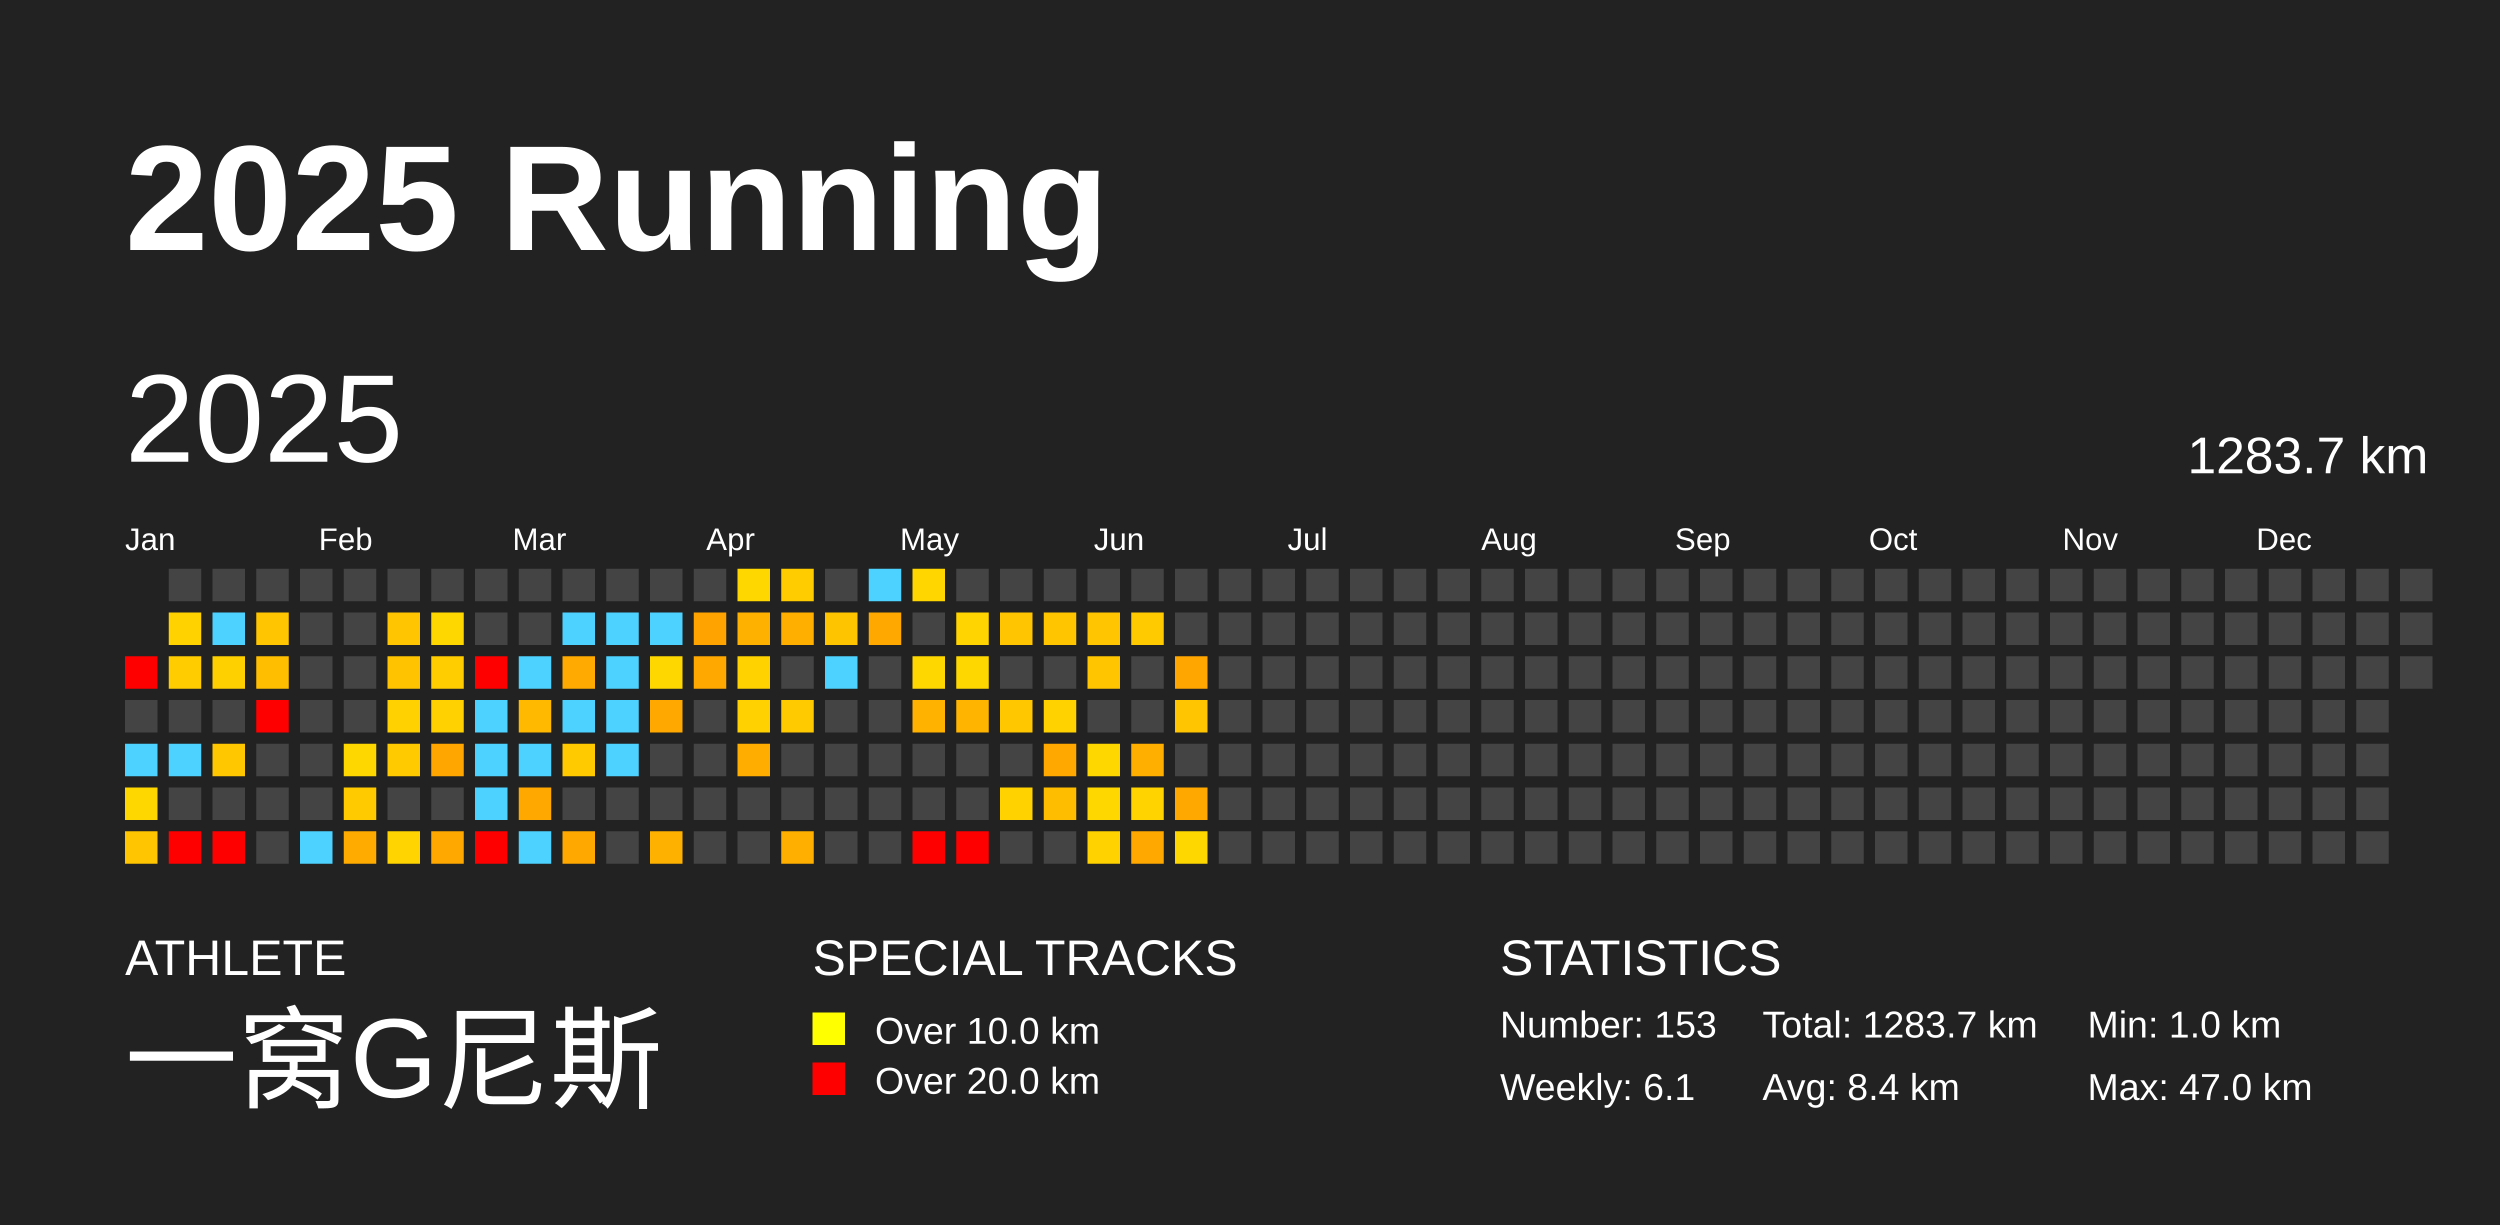
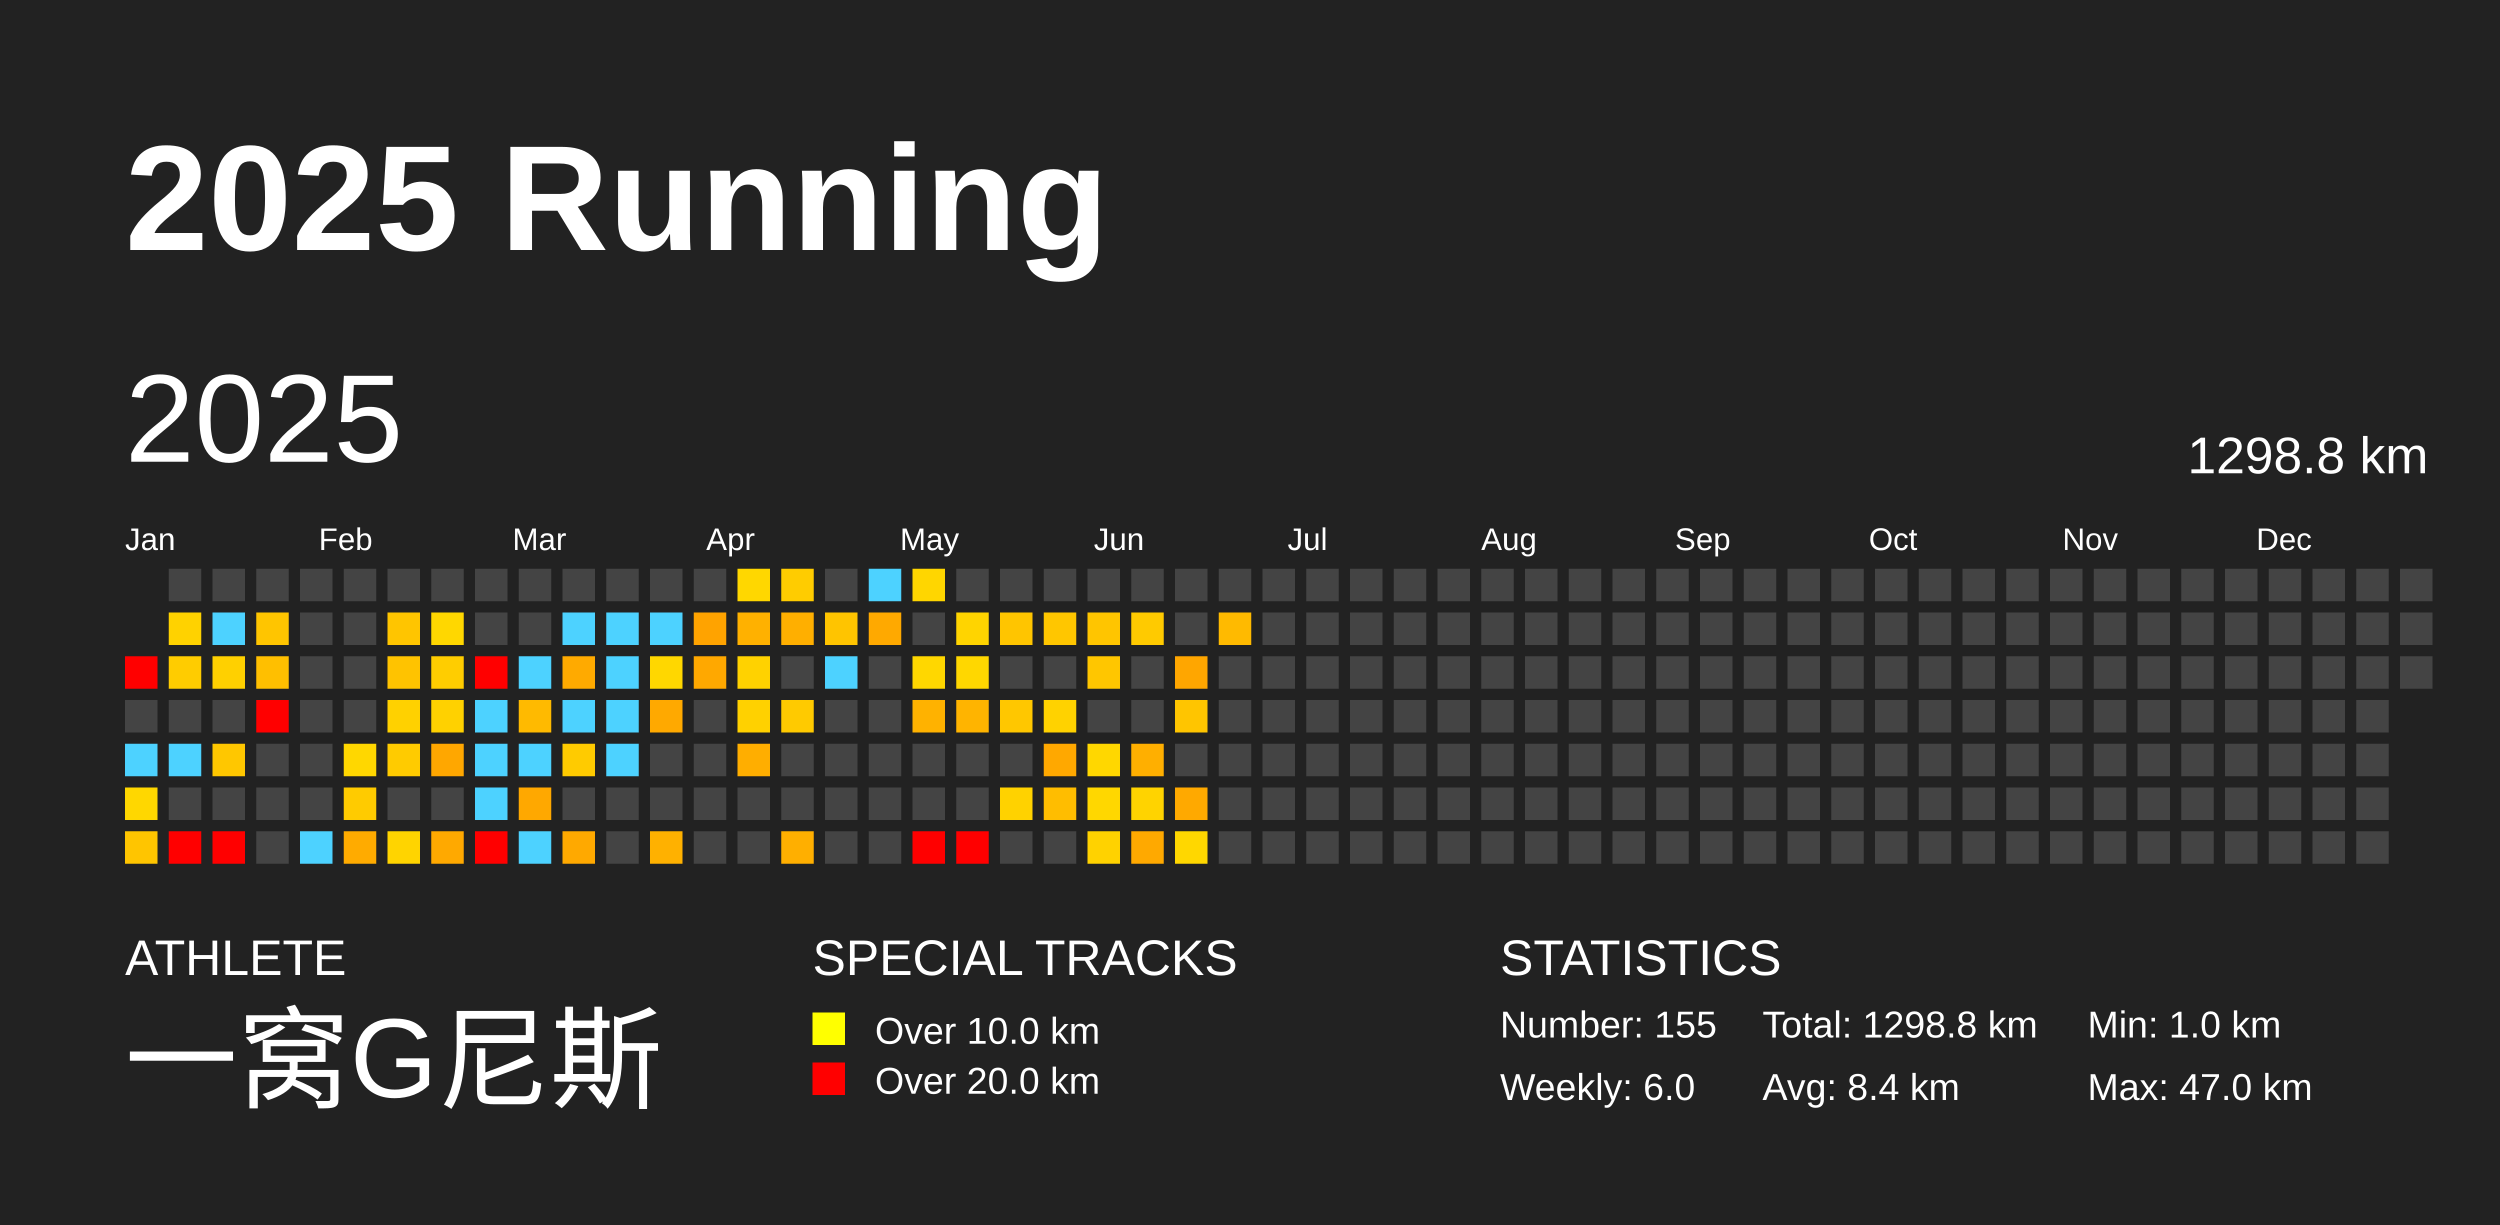
<svg xmlns="http://www.w3.org/2000/svg" baseProfile="full" height="98mm" version="1.1" viewBox="0,0,200,98" width="200mm">
  <defs />
  <rect fill="#222222" height="98" width="200" x="0" y="0" />
  <text fill="#FFFFFF" style="font-size:12px; font-family:Arial; font-weight:bold;" x="10" y="20">2025 Running</text>
  <text fill="#FFFFFF" style="font-size:4px; font-family:Arial" x="10" y="78">ATHLETE</text>
  <text fill="#FFFFFF" style="font-size:9px; font-family:Arial" x="10" y="88">一窝G尼斯</text>
  <text fill="#FFFFFF" style="font-size:4px; font-family:Arial" x="65" y="78">SPECIAL TRACKS</text>
  <rect fill="yellow" height="2.6" width="2.6" x="65" y="81" />
  <text fill="#FFFFFF" style="font-size:3px; font-family:Arial" x="70" y="83.5">Over 10.0 km</text>
  <rect fill="red" height="2.6" width="2.6" x="65" y="85" />
  <text fill="#FFFFFF" style="font-size:3px; font-family:Arial" x="70" y="87.5">Over 20.0 km</text>
  <text fill="#FFFFFF" style="font-size:4px; font-family:Arial" x="120" y="78">STATISTICS</text>
-   <text fill="#FFFFFF" style="font-size:3px; font-family:Arial" x="120" y="83">Number: 153</text>
-   <text fill="#FFFFFF" style="font-size:3px; font-family:Arial" x="120" y="88">Weekly: 6.1</text>
-   <text fill="#FFFFFF" style="font-size:3px; font-family:Arial" x="141" y="83">Total: 1283.7 km</text>
+   <text fill="#FFFFFF" style="font-size:3px; font-family:Arial" x="120" y="83">Number: 155</text>
+   <text fill="#FFFFFF" style="font-size:3px; font-family:Arial" x="120" y="88">Weekly: 6.0</text>
+   <text fill="#FFFFFF" style="font-size:3px; font-family:Arial" x="141" y="83">Total: 1298.8 km</text>
  <text fill="#FFFFFF" style="font-size:3px; font-family:Arial" x="141" y="88">Avg: 8.4 km</text>
  <text fill="#FFFFFF" style="font-size:3px; font-family:Arial" x="167" y="83">Min: 1.0 km</text>
  <text fill="#FFFFFF" style="font-size:3px; font-family:Arial" x="167" y="88">Max: 47.0 km</text>
  <text dominant-baseline="hanging" fill="#FFFFFF" style="font-size:10.0px; font-family:Arial;" x="10" y="30">2025</text>
-   <text dominant-baseline="hanging" fill="#FFFFFF" style="font-size:4.125px; font-family:Arial;" x="175" y="35">1283.7 km</text>
+   <text dominant-baseline="hanging" fill="#FFFFFF" style="font-size:4.125px; font-family:Arial;" x="175" y="35">1298.8 km</text>
  <text fill="#FFFFFF" style="font-size:2.5px; font-family:Arial" x="10.0" y="44">Jan</text>
  <text fill="#FFFFFF" style="font-size:2.5px; font-family:Arial" x="25.5" y="44">Feb</text>
  <text fill="#FFFFFF" style="font-size:2.5px; font-family:Arial" x="41.0" y="44">Mar</text>
  <text fill="#FFFFFF" style="font-size:2.5px; font-family:Arial" x="56.5" y="44">Apr</text>
  <text fill="#FFFFFF" style="font-size:2.5px; font-family:Arial" x="72.0" y="44">May</text>
  <text fill="#FFFFFF" style="font-size:2.5px; font-family:Arial" x="87.5" y="44">Jun</text>
  <text fill="#FFFFFF" style="font-size:2.5px; font-family:Arial" x="103.0" y="44">Jul</text>
  <text fill="#FFFFFF" style="font-size:2.5px; font-family:Arial" x="118.5" y="44">Aug</text>
  <text fill="#FFFFFF" style="font-size:2.5px; font-family:Arial" x="134.0" y="44">Sep</text>
  <text fill="#FFFFFF" style="font-size:2.5px; font-family:Arial" x="149.5" y="44">Oct</text>
  <text fill="#FFFFFF" style="font-size:2.5px; font-family:Arial" x="165.0" y="44">Nov</text>
  <text fill="#FFFFFF" style="font-size:2.5px; font-family:Arial" x="180.5" y="44">Dec</text>
  <rect fill="red" height="2.6" width="2.6" x="10.0" y="52.5" />
  <rect fill="#444444" height="2.6" width="2.6" x="10.0" y="56.0" />
  <rect fill="#4dd2ff" height="2.6" width="2.6" x="10.0" y="59.5" />
  <rect fill="#ffd700" height="2.6" width="2.6" x="10.0" y="63.0" />
  <rect fill="#ffc500" height="2.6" width="2.6" x="10.0" y="66.5" />
  <rect fill="#444444" height="2.6" width="2.6" x="13.5" y="45.5" />
  <rect fill="#ffd200" height="2.6" width="2.6" x="13.5" y="49.0" />
  <rect fill="#ffcc00" height="2.6" width="2.6" x="13.5" y="52.5" />
  <rect fill="#444444" height="2.6" width="2.6" x="13.5" y="56.0" />
  <rect fill="#4dd2ff" height="2.6" width="2.6" x="13.5" y="59.5" />
  <rect fill="#444444" height="2.6" width="2.6" x="13.5" y="63.0" />
  <rect fill="red" height="2.6" width="2.6" x="13.5" y="66.5" />
  <rect fill="#444444" height="2.6" width="2.6" x="17.0" y="45.5" />
  <rect fill="#4dd2ff" height="2.6" width="2.6" x="17.0" y="49.0" />
  <rect fill="#ffd000" height="2.6" width="2.6" x="17.0" y="52.5" />
  <rect fill="#444444" height="2.6" width="2.6" x="17.0" y="56.0" />
  <rect fill="#ffc700" height="2.6" width="2.6" x="17.0" y="59.5" />
  <rect fill="#444444" height="2.6" width="2.6" x="17.0" y="63.0" />
  <rect fill="red" height="2.6" width="2.6" x="17.0" y="66.5" />
  <rect fill="#444444" height="2.6" width="2.6" x="20.5" y="45.5" />
  <rect fill="#ffc500" height="2.6" width="2.6" x="20.5" y="49.0" />
  <rect fill="#ffbf00" height="2.6" width="2.6" x="20.5" y="52.5" />
  <rect fill="red" height="2.6" width="2.6" x="20.5" y="56.0" />
  <rect fill="#444444" height="2.6" width="2.6" x="20.5" y="59.5" />
  <rect fill="#444444" height="2.6" width="2.6" x="20.5" y="63.0" />
  <rect fill="#444444" height="2.6" width="2.6" x="20.5" y="66.5" />
  <rect fill="#444444" height="2.6" width="2.6" x="24.0" y="45.5" />
  <rect fill="#444444" height="2.6" width="2.6" x="24.0" y="49.0" />
  <rect fill="#444444" height="2.6" width="2.6" x="24.0" y="52.5" />
  <rect fill="#444444" height="2.6" width="2.6" x="24.0" y="56.0" />
  <rect fill="#444444" height="2.6" width="2.6" x="24.0" y="59.5" />
  <rect fill="#444444" height="2.6" width="2.6" x="24.0" y="63.0" />
  <rect fill="#4dd2ff" height="2.6" width="2.6" x="24.0" y="66.5" />
  <rect fill="#444444" height="2.6" width="2.6" x="27.5" y="45.5" />
  <rect fill="#444444" height="2.6" width="2.6" x="27.5" y="49.0" />
  <rect fill="#444444" height="2.6" width="2.6" x="27.5" y="52.5" />
  <rect fill="#444444" height="2.6" width="2.6" x="27.5" y="56.0" />
  <rect fill="#ffd700" height="2.6" width="2.6" x="27.5" y="59.5" />
  <rect fill="#ffcb00" height="2.6" width="2.6" x="27.5" y="63.0" />
  <rect fill="#ffab00" height="2.6" width="2.6" x="27.5" y="66.5" />
  <rect fill="#444444" height="2.6" width="2.6" x="31.0" y="45.5" />
  <rect fill="#ffc500" height="2.6" width="2.6" x="31.0" y="49.0" />
  <rect fill="#ffc300" height="2.6" width="2.6" x="31.0" y="52.5" />
  <rect fill="#ffd100" height="2.6" width="2.6" x="31.0" y="56.0" />
  <rect fill="#ffcb00" height="2.6" width="2.6" x="31.0" y="59.5" />
  <rect fill="#444444" height="2.6" width="2.6" x="31.0" y="63.0" />
  <rect fill="#ffd400" height="2.6" width="2.6" x="31.0" y="66.5" />
  <rect fill="#444444" height="2.6" width="2.6" x="34.5" y="45.5" />
  <rect fill="#ffd700" height="2.6" width="2.6" x="34.5" y="49.0" />
  <rect fill="#ffcd00" height="2.6" width="2.6" x="34.5" y="52.5" />
  <rect fill="#ffd100" height="2.6" width="2.6" x="34.5" y="56.0" />
  <rect fill="#ffa700" height="2.6" width="2.6" x="34.5" y="59.5" />
  <rect fill="#444444" height="2.6" width="2.6" x="34.5" y="63.0" />
  <rect fill="#ffa900" height="2.6" width="2.6" x="34.5" y="66.5" />
  <rect fill="#444444" height="2.6" width="2.6" x="38.0" y="45.5" />
  <rect fill="#444444" height="2.6" width="2.6" x="38.0" y="49.0" />
  <rect fill="red" height="2.6" width="2.6" x="38.0" y="52.5" />
  <rect fill="#4dd2ff" height="2.6" width="2.6" x="38.0" y="56.0" />
  <rect fill="#4dd2ff" height="2.6" width="2.6" x="38.0" y="59.5" />
  <rect fill="#4dd2ff" height="2.6" width="2.6" x="38.0" y="63.0" />
  <rect fill="red" height="2.6" width="2.6" x="38.0" y="66.5" />
  <rect fill="#444444" height="2.6" width="2.6" x="41.5" y="45.5" />
  <rect fill="#444444" height="2.6" width="2.6" x="41.5" y="49.0" />
  <rect fill="#4dd2ff" height="2.6" width="2.6" x="41.5" y="52.5" />
  <rect fill="#ffba00" height="2.6" width="2.6" x="41.5" y="56.0" />
  <rect fill="#4dd2ff" height="2.6" width="2.6" x="41.5" y="59.5" />
  <rect fill="#ffa800" height="2.6" width="2.6" x="41.5" y="63.0" />
  <rect fill="#4dd2ff" height="2.6" width="2.6" x="41.5" y="66.5" />
  <rect fill="#444444" height="2.6" width="2.6" x="45.0" y="45.5" />
  <rect fill="#4dd2ff" height="2.6" width="2.6" x="45.0" y="49.0" />
  <rect fill="#ffaa00" height="2.6" width="2.6" x="45.0" y="52.5" />
  <rect fill="#4dd2ff" height="2.6" width="2.6" x="45.0" y="56.0" />
  <rect fill="#ffcb00" height="2.6" width="2.6" x="45.0" y="59.5" />
  <rect fill="#444444" height="2.6" width="2.6" x="45.0" y="63.0" />
  <rect fill="#ffa900" height="2.6" width="2.6" x="45.0" y="66.5" />
  <rect fill="#444444" height="2.6" width="2.6" x="48.5" y="45.5" />
  <rect fill="#4dd2ff" height="2.6" width="2.6" x="48.5" y="49.0" />
  <rect fill="#4dd2ff" height="2.6" width="2.6" x="48.5" y="52.5" />
  <rect fill="#4dd2ff" height="2.6" width="2.6" x="48.5" y="56.0" />
  <rect fill="#4dd2ff" height="2.6" width="2.6" x="48.5" y="59.5" />
  <rect fill="#444444" height="2.6" width="2.6" x="48.5" y="63.0" />
  <rect fill="#444444" height="2.6" width="2.6" x="48.5" y="66.5" />
  <rect fill="#444444" height="2.6" width="2.6" x="52.0" y="45.5" />
  <rect fill="#4dd2ff" height="2.6" width="2.6" x="52.0" y="49.0" />
  <rect fill="#ffd700" height="2.6" width="2.6" x="52.0" y="52.5" />
  <rect fill="#ffa900" height="2.6" width="2.6" x="52.0" y="56.0" />
  <rect fill="#444444" height="2.6" width="2.6" x="52.0" y="59.5" />
  <rect fill="#444444" height="2.6" width="2.6" x="52.0" y="63.0" />
  <rect fill="#ffb100" height="2.6" width="2.6" x="52.0" y="66.5" />
  <rect fill="#444444" height="2.6" width="2.6" x="55.5" y="45.5" />
  <rect fill="#ffa300" height="2.6" width="2.6" x="55.5" y="49.0" />
  <rect fill="#ffa800" height="2.6" width="2.6" x="55.5" y="52.5" />
  <rect fill="#444444" height="2.6" width="2.6" x="55.5" y="56.0" />
  <rect fill="#444444" height="2.6" width="2.6" x="55.5" y="59.5" />
  <rect fill="#444444" height="2.6" width="2.6" x="55.5" y="63.0" />
  <rect fill="#444444" height="2.6" width="2.6" x="55.5" y="66.5" />
  <rect fill="#ffd700" height="2.6" width="2.6" x="59.0" y="45.5" />
  <rect fill="#ffb100" height="2.6" width="2.6" x="59.0" y="49.0" />
  <rect fill="#ffd200" height="2.6" width="2.6" x="59.0" y="52.5" />
  <rect fill="#ffd100" height="2.6" width="2.6" x="59.0" y="56.0" />
  <rect fill="#ffae00" height="2.6" width="2.6" x="59.0" y="59.5" />
  <rect fill="#444444" height="2.6" width="2.6" x="59.0" y="63.0" />
  <rect fill="#444444" height="2.6" width="2.6" x="59.0" y="66.5" />
  <rect fill="#ffcc00" height="2.6" width="2.6" x="62.5" y="45.5" />
  <rect fill="#ffaf00" height="2.6" width="2.6" x="62.5" y="49.0" />
  <rect fill="#444444" height="2.6" width="2.6" x="62.5" y="52.5" />
  <rect fill="#ffca00" height="2.6" width="2.6" x="62.5" y="56.0" />
  <rect fill="#444444" height="2.6" width="2.6" x="62.5" y="59.5" />
  <rect fill="#444444" height="2.6" width="2.6" x="62.5" y="63.0" />
  <rect fill="#ffaf00" height="2.6" width="2.6" x="62.5" y="66.5" />
  <rect fill="#444444" height="2.6" width="2.6" x="66.0" y="45.5" />
  <rect fill="#ffc400" height="2.6" width="2.6" x="66.0" y="49.0" />
  <rect fill="#4dd2ff" height="2.6" width="2.6" x="66.0" y="52.5" />
  <rect fill="#444444" height="2.6" width="2.6" x="66.0" y="56.0" />
  <rect fill="#444444" height="2.6" width="2.6" x="66.0" y="59.5" />
  <rect fill="#444444" height="2.6" width="2.6" x="66.0" y="63.0" />
  <rect fill="#444444" height="2.6" width="2.6" x="66.0" y="66.5" />
  <rect fill="#4dd2ff" height="2.6" width="2.6" x="69.5" y="45.5" />
  <rect fill="#ffa900" height="2.6" width="2.6" x="69.5" y="49.0" />
  <rect fill="#444444" height="2.6" width="2.6" x="69.5" y="52.5" />
  <rect fill="#444444" height="2.6" width="2.6" x="69.5" y="56.0" />
  <rect fill="#444444" height="2.6" width="2.6" x="69.5" y="59.5" />
  <rect fill="#444444" height="2.6" width="2.6" x="69.5" y="63.0" />
  <rect fill="#444444" height="2.6" width="2.6" x="69.5" y="66.5" />
  <rect fill="#ffd600" height="2.6" width="2.6" x="73.0" y="45.5" />
  <rect fill="#444444" height="2.6" width="2.6" x="73.0" y="49.0" />
  <rect fill="#ffd700" height="2.6" width="2.6" x="73.0" y="52.5" />
  <rect fill="#ffb200" height="2.6" width="2.6" x="73.0" y="56.0" />
  <rect fill="#444444" height="2.6" width="2.6" x="73.0" y="59.5" />
  <rect fill="#444444" height="2.6" width="2.6" x="73.0" y="63.0" />
  <rect fill="red" height="2.6" width="2.6" x="73.0" y="66.5" />
  <rect fill="#444444" height="2.6" width="2.6" x="76.5" y="45.5" />
  <rect fill="#ffd400" height="2.6" width="2.6" x="76.5" y="49.0" />
  <rect fill="#ffd700" height="2.6" width="2.6" x="76.5" y="52.5" />
  <rect fill="#ffb400" height="2.6" width="2.6" x="76.5" y="56.0" />
  <rect fill="#444444" height="2.6" width="2.6" x="76.5" y="59.5" />
  <rect fill="#444444" height="2.6" width="2.6" x="76.5" y="63.0" />
  <rect fill="red" height="2.6" width="2.6" x="76.5" y="66.5" />
  <rect fill="#444444" height="2.6" width="2.6" x="80.0" y="45.5" />
  <rect fill="#ffc500" height="2.6" width="2.6" x="80.0" y="49.0" />
  <rect fill="#444444" height="2.6" width="2.6" x="80.0" y="52.5" />
  <rect fill="#ffc700" height="2.6" width="2.6" x="80.0" y="56.0" />
  <rect fill="#444444" height="2.6" width="2.6" x="80.0" y="59.5" />
  <rect fill="#ffd200" height="2.6" width="2.6" x="80.0" y="63.0" />
  <rect fill="#444444" height="2.6" width="2.6" x="80.0" y="66.5" />
  <rect fill="#444444" height="2.6" width="2.6" x="83.5" y="45.5" />
  <rect fill="#ffc600" height="2.6" width="2.6" x="83.5" y="49.0" />
  <rect fill="#444444" height="2.6" width="2.6" x="83.5" y="52.5" />
  <rect fill="#ffd200" height="2.6" width="2.6" x="83.5" y="56.0" />
  <rect fill="#ffa800" height="2.6" width="2.6" x="83.5" y="59.5" />
  <rect fill="#ffbd00" height="2.6" width="2.6" x="83.5" y="63.0" />
  <rect fill="#444444" height="2.6" width="2.6" x="83.5" y="66.5" />
  <rect fill="#444444" height="2.6" width="2.6" x="87.0" y="45.5" />
  <rect fill="#ffc500" height="2.6" width="2.6" x="87.0" y="49.0" />
  <rect fill="#ffc600" height="2.6" width="2.6" x="87.0" y="52.5" />
  <rect fill="#444444" height="2.6" width="2.6" x="87.0" y="56.0" />
  <rect fill="#ffd700" height="2.6" width="2.6" x="87.0" y="59.5" />
  <rect fill="#ffd700" height="2.6" width="2.6" x="87.0" y="63.0" />
  <rect fill="#ffd200" height="2.6" width="2.6" x="87.0" y="66.5" />
  <rect fill="#444444" height="2.6" width="2.6" x="90.5" y="45.5" />
  <rect fill="#ffca00" height="2.6" width="2.6" x="90.5" y="49.0" />
  <rect fill="#444444" height="2.6" width="2.6" x="90.5" y="52.5" />
  <rect fill="#444444" height="2.6" width="2.6" x="90.5" y="56.0" />
  <rect fill="#ffaf00" height="2.6" width="2.6" x="90.5" y="59.5" />
  <rect fill="#ffd300" height="2.6" width="2.6" x="90.5" y="63.0" />
  <rect fill="#ffa900" height="2.6" width="2.6" x="90.5" y="66.5" />
  <rect fill="#444444" height="2.6" width="2.6" x="94.0" y="45.5" />
  <rect fill="#444444" height="2.6" width="2.6" x="94.0" y="49.0" />
  <rect fill="#ffa600" height="2.6" width="2.6" x="94.0" y="52.5" />
  <rect fill="#ffc500" height="2.6" width="2.6" x="94.0" y="56.0" />
  <rect fill="#444444" height="2.6" width="2.6" x="94.0" y="59.5" />
  <rect fill="#ffa900" height="2.6" width="2.6" x="94.0" y="63.0" />
  <rect fill="#ffd700" height="2.6" width="2.6" x="94.0" y="66.5" />
  <rect fill="#444444" height="2.6" width="2.6" x="97.5" y="45.5" />
-   <rect fill="#444444" height="2.6" width="2.6" x="97.5" y="49.0" />
+   <rect fill="#ffba00" height="2.6" width="2.6" x="97.5" y="49.0" />
  <rect fill="#444444" height="2.6" width="2.6" x="97.5" y="52.5" />
  <rect fill="#444444" height="2.6" width="2.6" x="97.5" y="56.0" />
  <rect fill="#444444" height="2.6" width="2.6" x="97.5" y="59.5" />
  <rect fill="#444444" height="2.6" width="2.6" x="97.5" y="63.0" />
  <rect fill="#444444" height="2.6" width="2.6" x="97.5" y="66.5" />
  <rect fill="#444444" height="2.6" width="2.6" x="101.0" y="45.5" />
  <rect fill="#444444" height="2.6" width="2.6" x="101.0" y="49.0" />
  <rect fill="#444444" height="2.6" width="2.6" x="101.0" y="52.5" />
  <rect fill="#444444" height="2.6" width="2.6" x="101.0" y="56.0" />
  <rect fill="#444444" height="2.6" width="2.6" x="101.0" y="59.5" />
  <rect fill="#444444" height="2.6" width="2.6" x="101.0" y="63.0" />
  <rect fill="#444444" height="2.6" width="2.6" x="101.0" y="66.5" />
  <rect fill="#444444" height="2.6" width="2.6" x="104.5" y="45.5" />
  <rect fill="#444444" height="2.6" width="2.6" x="104.5" y="49.0" />
  <rect fill="#444444" height="2.6" width="2.6" x="104.5" y="52.5" />
  <rect fill="#444444" height="2.6" width="2.6" x="104.5" y="56.0" />
  <rect fill="#444444" height="2.6" width="2.6" x="104.5" y="59.5" />
  <rect fill="#444444" height="2.6" width="2.6" x="104.5" y="63.0" />
  <rect fill="#444444" height="2.6" width="2.6" x="104.5" y="66.5" />
  <rect fill="#444444" height="2.6" width="2.6" x="108.0" y="45.5" />
  <rect fill="#444444" height="2.6" width="2.6" x="108.0" y="49.0" />
  <rect fill="#444444" height="2.6" width="2.6" x="108.0" y="52.5" />
  <rect fill="#444444" height="2.6" width="2.6" x="108.0" y="56.0" />
  <rect fill="#444444" height="2.6" width="2.6" x="108.0" y="59.5" />
  <rect fill="#444444" height="2.6" width="2.6" x="108.0" y="63.0" />
  <rect fill="#444444" height="2.6" width="2.6" x="108.0" y="66.5" />
  <rect fill="#444444" height="2.6" width="2.6" x="111.5" y="45.5" />
  <rect fill="#444444" height="2.6" width="2.6" x="111.5" y="49.0" />
  <rect fill="#444444" height="2.6" width="2.6" x="111.5" y="52.5" />
  <rect fill="#444444" height="2.6" width="2.6" x="111.5" y="56.0" />
  <rect fill="#444444" height="2.6" width="2.6" x="111.5" y="59.5" />
  <rect fill="#444444" height="2.6" width="2.6" x="111.5" y="63.0" />
  <rect fill="#444444" height="2.6" width="2.6" x="111.5" y="66.5" />
  <rect fill="#444444" height="2.6" width="2.6" x="115.0" y="45.5" />
  <rect fill="#444444" height="2.6" width="2.6" x="115.0" y="49.0" />
  <rect fill="#444444" height="2.6" width="2.6" x="115.0" y="52.5" />
  <rect fill="#444444" height="2.6" width="2.6" x="115.0" y="56.0" />
  <rect fill="#444444" height="2.6" width="2.6" x="115.0" y="59.5" />
  <rect fill="#444444" height="2.6" width="2.6" x="115.0" y="63.0" />
  <rect fill="#444444" height="2.6" width="2.6" x="115.0" y="66.5" />
  <rect fill="#444444" height="2.6" width="2.6" x="118.5" y="45.5" />
  <rect fill="#444444" height="2.6" width="2.6" x="118.5" y="49.0" />
  <rect fill="#444444" height="2.6" width="2.6" x="118.5" y="52.5" />
  <rect fill="#444444" height="2.6" width="2.6" x="118.5" y="56.0" />
  <rect fill="#444444" height="2.6" width="2.6" x="118.5" y="59.5" />
  <rect fill="#444444" height="2.6" width="2.6" x="118.5" y="63.0" />
  <rect fill="#444444" height="2.6" width="2.6" x="118.5" y="66.5" />
  <rect fill="#444444" height="2.6" width="2.6" x="122.0" y="45.5" />
  <rect fill="#444444" height="2.6" width="2.6" x="122.0" y="49.0" />
  <rect fill="#444444" height="2.6" width="2.6" x="122.0" y="52.5" />
  <rect fill="#444444" height="2.6" width="2.6" x="122.0" y="56.0" />
  <rect fill="#444444" height="2.6" width="2.6" x="122.0" y="59.5" />
  <rect fill="#444444" height="2.6" width="2.6" x="122.0" y="63.0" />
  <rect fill="#444444" height="2.6" width="2.6" x="122.0" y="66.5" />
  <rect fill="#444444" height="2.6" width="2.6" x="125.5" y="45.5" />
  <rect fill="#444444" height="2.6" width="2.6" x="125.5" y="49.0" />
  <rect fill="#444444" height="2.6" width="2.6" x="125.5" y="52.5" />
  <rect fill="#444444" height="2.6" width="2.6" x="125.5" y="56.0" />
  <rect fill="#444444" height="2.6" width="2.6" x="125.5" y="59.5" />
  <rect fill="#444444" height="2.6" width="2.6" x="125.5" y="63.0" />
  <rect fill="#444444" height="2.6" width="2.6" x="125.5" y="66.5" />
  <rect fill="#444444" height="2.6" width="2.6" x="129.0" y="45.5" />
  <rect fill="#444444" height="2.6" width="2.6" x="129.0" y="49.0" />
  <rect fill="#444444" height="2.6" width="2.6" x="129.0" y="52.5" />
  <rect fill="#444444" height="2.6" width="2.6" x="129.0" y="56.0" />
  <rect fill="#444444" height="2.6" width="2.6" x="129.0" y="59.5" />
  <rect fill="#444444" height="2.6" width="2.6" x="129.0" y="63.0" />
  <rect fill="#444444" height="2.6" width="2.6" x="129.0" y="66.5" />
  <rect fill="#444444" height="2.6" width="2.6" x="132.5" y="45.5" />
  <rect fill="#444444" height="2.6" width="2.6" x="132.5" y="49.0" />
  <rect fill="#444444" height="2.6" width="2.6" x="132.5" y="52.5" />
  <rect fill="#444444" height="2.6" width="2.6" x="132.5" y="56.0" />
  <rect fill="#444444" height="2.6" width="2.6" x="132.5" y="59.5" />
  <rect fill="#444444" height="2.6" width="2.6" x="132.5" y="63.0" />
  <rect fill="#444444" height="2.6" width="2.6" x="132.5" y="66.5" />
  <rect fill="#444444" height="2.6" width="2.6" x="136.0" y="45.5" />
  <rect fill="#444444" height="2.6" width="2.6" x="136.0" y="49.0" />
  <rect fill="#444444" height="2.6" width="2.6" x="136.0" y="52.5" />
  <rect fill="#444444" height="2.6" width="2.6" x="136.0" y="56.0" />
  <rect fill="#444444" height="2.6" width="2.6" x="136.0" y="59.5" />
  <rect fill="#444444" height="2.6" width="2.6" x="136.0" y="63.0" />
  <rect fill="#444444" height="2.6" width="2.6" x="136.0" y="66.5" />
  <rect fill="#444444" height="2.6" width="2.6" x="139.5" y="45.5" />
  <rect fill="#444444" height="2.6" width="2.6" x="139.5" y="49.0" />
  <rect fill="#444444" height="2.6" width="2.6" x="139.5" y="52.5" />
  <rect fill="#444444" height="2.6" width="2.6" x="139.5" y="56.0" />
  <rect fill="#444444" height="2.6" width="2.6" x="139.5" y="59.5" />
  <rect fill="#444444" height="2.6" width="2.6" x="139.5" y="63.0" />
  <rect fill="#444444" height="2.6" width="2.6" x="139.5" y="66.5" />
  <rect fill="#444444" height="2.6" width="2.6" x="143.0" y="45.5" />
  <rect fill="#444444" height="2.6" width="2.6" x="143.0" y="49.0" />
  <rect fill="#444444" height="2.6" width="2.6" x="143.0" y="52.5" />
  <rect fill="#444444" height="2.6" width="2.6" x="143.0" y="56.0" />
  <rect fill="#444444" height="2.6" width="2.6" x="143.0" y="59.5" />
  <rect fill="#444444" height="2.6" width="2.6" x="143.0" y="63.0" />
  <rect fill="#444444" height="2.6" width="2.6" x="143.0" y="66.5" />
  <rect fill="#444444" height="2.6" width="2.6" x="146.5" y="45.5" />
  <rect fill="#444444" height="2.6" width="2.6" x="146.5" y="49.0" />
  <rect fill="#444444" height="2.6" width="2.6" x="146.5" y="52.5" />
  <rect fill="#444444" height="2.6" width="2.6" x="146.5" y="56.0" />
  <rect fill="#444444" height="2.6" width="2.6" x="146.5" y="59.5" />
  <rect fill="#444444" height="2.6" width="2.6" x="146.5" y="63.0" />
  <rect fill="#444444" height="2.6" width="2.6" x="146.5" y="66.5" />
  <rect fill="#444444" height="2.6" width="2.6" x="150.0" y="45.5" />
  <rect fill="#444444" height="2.6" width="2.6" x="150.0" y="49.0" />
  <rect fill="#444444" height="2.6" width="2.6" x="150.0" y="52.5" />
  <rect fill="#444444" height="2.6" width="2.6" x="150.0" y="56.0" />
  <rect fill="#444444" height="2.6" width="2.6" x="150.0" y="59.5" />
  <rect fill="#444444" height="2.6" width="2.6" x="150.0" y="63.0" />
  <rect fill="#444444" height="2.6" width="2.6" x="150.0" y="66.5" />
  <rect fill="#444444" height="2.6" width="2.6" x="153.5" y="45.5" />
  <rect fill="#444444" height="2.6" width="2.6" x="153.5" y="49.0" />
  <rect fill="#444444" height="2.6" width="2.6" x="153.5" y="52.5" />
  <rect fill="#444444" height="2.6" width="2.6" x="153.5" y="56.0" />
  <rect fill="#444444" height="2.6" width="2.6" x="153.5" y="59.5" />
  <rect fill="#444444" height="2.6" width="2.6" x="153.5" y="63.0" />
  <rect fill="#444444" height="2.6" width="2.6" x="153.5" y="66.5" />
  <rect fill="#444444" height="2.6" width="2.6" x="157.0" y="45.5" />
  <rect fill="#444444" height="2.6" width="2.6" x="157.0" y="49.0" />
  <rect fill="#444444" height="2.6" width="2.6" x="157.0" y="52.5" />
  <rect fill="#444444" height="2.6" width="2.6" x="157.0" y="56.0" />
  <rect fill="#444444" height="2.6" width="2.6" x="157.0" y="59.5" />
  <rect fill="#444444" height="2.6" width="2.6" x="157.0" y="63.0" />
  <rect fill="#444444" height="2.6" width="2.6" x="157.0" y="66.5" />
  <rect fill="#444444" height="2.6" width="2.6" x="160.5" y="45.5" />
  <rect fill="#444444" height="2.6" width="2.6" x="160.5" y="49.0" />
  <rect fill="#444444" height="2.6" width="2.6" x="160.5" y="52.5" />
  <rect fill="#444444" height="2.6" width="2.6" x="160.5" y="56.0" />
  <rect fill="#444444" height="2.6" width="2.6" x="160.5" y="59.5" />
  <rect fill="#444444" height="2.6" width="2.6" x="160.5" y="63.0" />
  <rect fill="#444444" height="2.6" width="2.6" x="160.5" y="66.5" />
  <rect fill="#444444" height="2.6" width="2.6" x="164.0" y="45.5" />
  <rect fill="#444444" height="2.6" width="2.6" x="164.0" y="49.0" />
  <rect fill="#444444" height="2.6" width="2.6" x="164.0" y="52.5" />
  <rect fill="#444444" height="2.6" width="2.6" x="164.0" y="56.0" />
  <rect fill="#444444" height="2.6" width="2.6" x="164.0" y="59.5" />
  <rect fill="#444444" height="2.6" width="2.6" x="164.0" y="63.0" />
  <rect fill="#444444" height="2.6" width="2.6" x="164.0" y="66.5" />
  <rect fill="#444444" height="2.6" width="2.6" x="167.5" y="45.5" />
  <rect fill="#444444" height="2.6" width="2.6" x="167.5" y="49.0" />
  <rect fill="#444444" height="2.6" width="2.6" x="167.5" y="52.5" />
  <rect fill="#444444" height="2.6" width="2.6" x="167.5" y="56.0" />
  <rect fill="#444444" height="2.6" width="2.6" x="167.5" y="59.5" />
  <rect fill="#444444" height="2.6" width="2.6" x="167.5" y="63.0" />
  <rect fill="#444444" height="2.6" width="2.6" x="167.5" y="66.5" />
  <rect fill="#444444" height="2.6" width="2.6" x="171.0" y="45.5" />
  <rect fill="#444444" height="2.6" width="2.6" x="171.0" y="49.0" />
  <rect fill="#444444" height="2.6" width="2.6" x="171.0" y="52.5" />
  <rect fill="#444444" height="2.6" width="2.6" x="171.0" y="56.0" />
  <rect fill="#444444" height="2.6" width="2.6" x="171.0" y="59.5" />
  <rect fill="#444444" height="2.6" width="2.6" x="171.0" y="63.0" />
  <rect fill="#444444" height="2.6" width="2.6" x="171.0" y="66.5" />
  <rect fill="#444444" height="2.6" width="2.6" x="174.5" y="45.5" />
  <rect fill="#444444" height="2.6" width="2.6" x="174.5" y="49.0" />
  <rect fill="#444444" height="2.6" width="2.6" x="174.5" y="52.5" />
  <rect fill="#444444" height="2.6" width="2.6" x="174.5" y="56.0" />
  <rect fill="#444444" height="2.6" width="2.6" x="174.5" y="59.5" />
  <rect fill="#444444" height="2.6" width="2.6" x="174.5" y="63.0" />
  <rect fill="#444444" height="2.6" width="2.6" x="174.5" y="66.5" />
  <rect fill="#444444" height="2.6" width="2.6" x="178.0" y="45.5" />
  <rect fill="#444444" height="2.6" width="2.6" x="178.0" y="49.0" />
  <rect fill="#444444" height="2.6" width="2.6" x="178.0" y="52.5" />
  <rect fill="#444444" height="2.6" width="2.6" x="178.0" y="56.0" />
  <rect fill="#444444" height="2.6" width="2.6" x="178.0" y="59.5" />
  <rect fill="#444444" height="2.6" width="2.6" x="178.0" y="63.0" />
  <rect fill="#444444" height="2.6" width="2.6" x="178.0" y="66.5" />
  <rect fill="#444444" height="2.6" width="2.6" x="181.5" y="45.5" />
  <rect fill="#444444" height="2.6" width="2.6" x="181.5" y="49.0" />
  <rect fill="#444444" height="2.6" width="2.6" x="181.5" y="52.5" />
  <rect fill="#444444" height="2.6" width="2.6" x="181.5" y="56.0" />
  <rect fill="#444444" height="2.6" width="2.6" x="181.5" y="59.5" />
  <rect fill="#444444" height="2.6" width="2.6" x="181.5" y="63.0" />
  <rect fill="#444444" height="2.6" width="2.6" x="181.5" y="66.5" />
  <rect fill="#444444" height="2.6" width="2.6" x="185.0" y="45.5" />
  <rect fill="#444444" height="2.6" width="2.6" x="185.0" y="49.0" />
  <rect fill="#444444" height="2.6" width="2.6" x="185.0" y="52.5" />
  <rect fill="#444444" height="2.6" width="2.6" x="185.0" y="56.0" />
  <rect fill="#444444" height="2.6" width="2.6" x="185.0" y="59.5" />
  <rect fill="#444444" height="2.6" width="2.6" x="185.0" y="63.0" />
  <rect fill="#444444" height="2.6" width="2.6" x="185.0" y="66.5" />
  <rect fill="#444444" height="2.6" width="2.6" x="188.5" y="45.5" />
  <rect fill="#444444" height="2.6" width="2.6" x="188.5" y="49.0" />
  <rect fill="#444444" height="2.6" width="2.6" x="188.5" y="52.5" />
  <rect fill="#444444" height="2.6" width="2.6" x="188.5" y="56.0" />
  <rect fill="#444444" height="2.6" width="2.6" x="188.5" y="59.5" />
  <rect fill="#444444" height="2.6" width="2.6" x="188.5" y="63.0" />
  <rect fill="#444444" height="2.6" width="2.6" x="188.5" y="66.5" />
  <rect fill="#444444" height="2.6" width="2.6" x="192.0" y="45.5" />
  <rect fill="#444444" height="2.6" width="2.6" x="192.0" y="49.0" />
  <rect fill="#444444" height="2.6" width="2.6" x="192.0" y="52.5" />
</svg>
